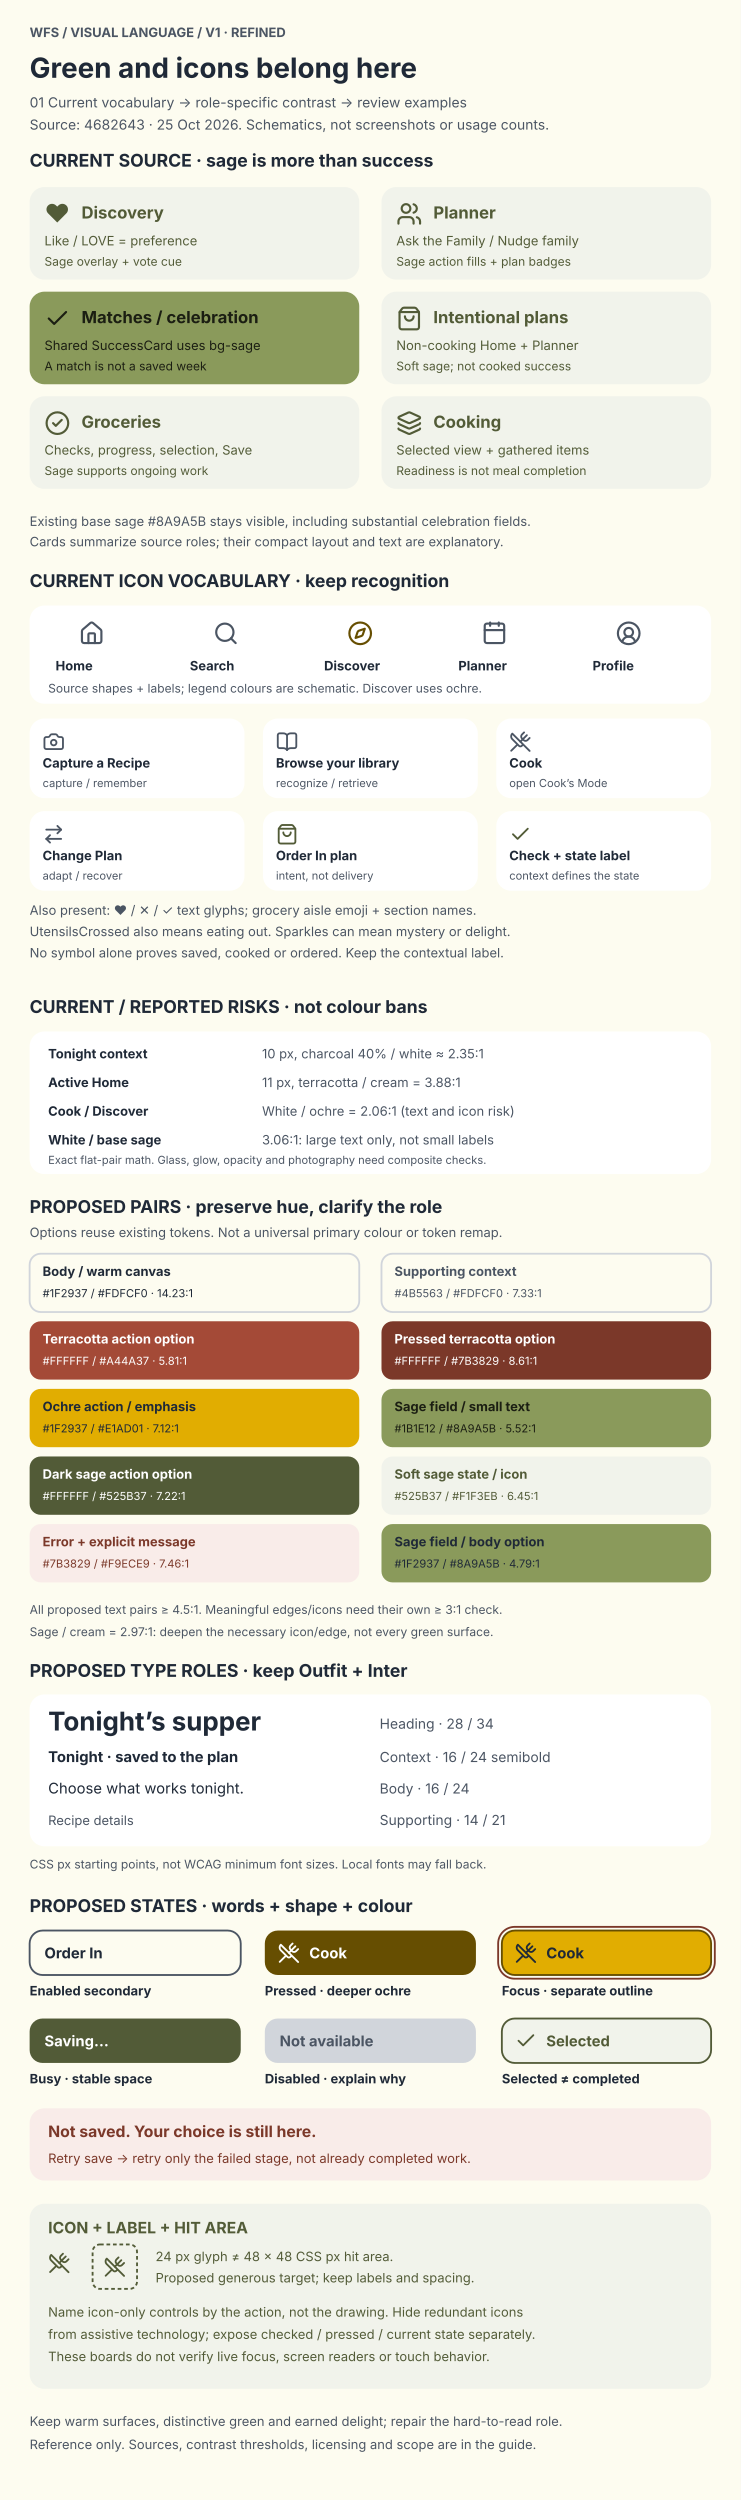
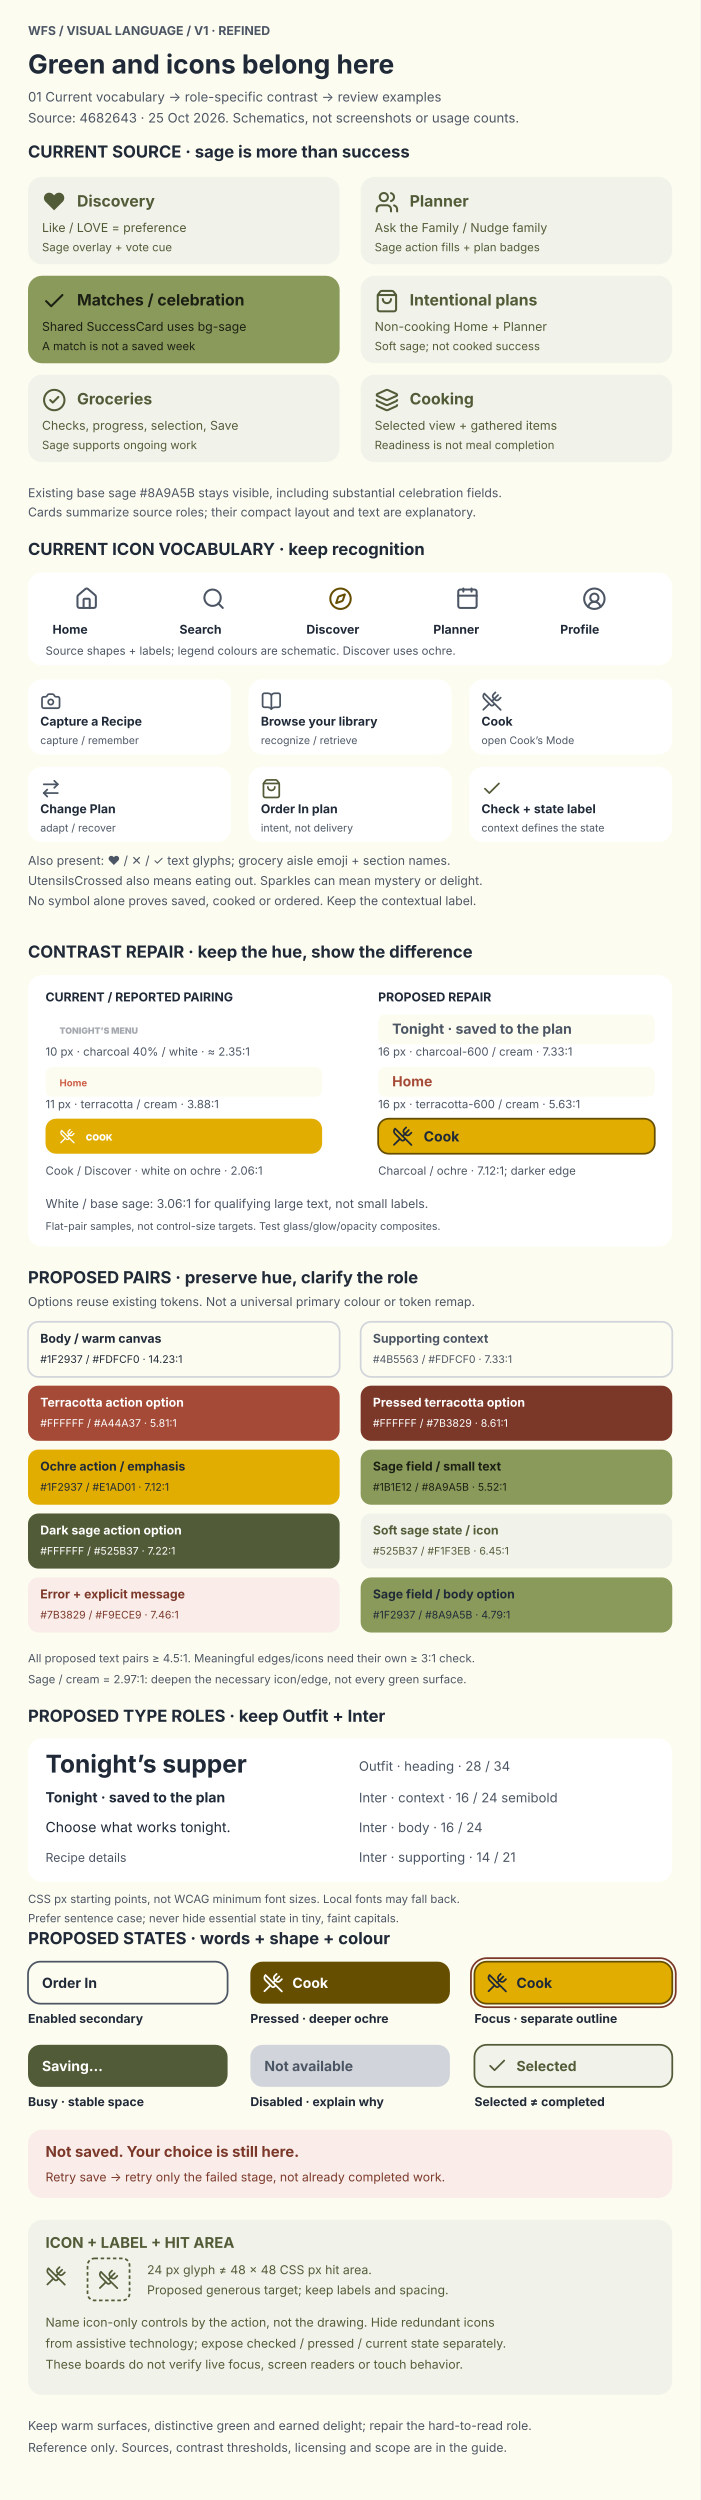
- <svg xmlns="http://www.w3.org/2000/svg" width="800" height="2700" viewBox="0 0 800 2700" role="img" aria-labelledby="title desc">
+ <svg xmlns="http://www.w3.org/2000/svg" width="800" height="2856" viewBox="0 0 800 2856" role="img" aria-labelledby="title desc">
  <style>text { font-family: Inter, "DejaVu Sans", sans-serif; } .heading { font-family: Outfit, Inter, "DejaVu Sans", sans-serif; }</style>
-   <rect x="0" y="0" width="800" height="2700" rx="0" fill="#FDFCF0" />
+   <rect x="0" y="0" width="800" height="2856" rx="0" fill="#FDFCF0" />
  <text x="32" y="40" font-size="14" fill="#4B5563" font-weight="700">WFS / VISUAL LANGUAGE / V1 · REFINED</text>
  <text x="32" y="84" font-size="30" fill="#1F2937" font-weight="700" class="heading">Green and icons belong here</text>
  <text x="32" y="116" font-size="15" fill="#4B5563" font-weight="400">01  Current vocabulary → role-specific contrast → review examples</text>
  <text x="32" y="140" font-size="15" fill="#4B5563" font-weight="400">Source: 4682643 · 25 Oct 2026. Schematics, not screenshots or usage counts.</text>
  <text x="32" y="180" font-size="19" fill="#1F2937" font-weight="700">CURRENT SOURCE · sage is more than success</text>
  <rect x="32" y="202" width="356" height="100" rx="16" fill="#F1F3EB" />
  <text x="48" y="240" font-size="27" fill="#525B37" font-weight="700" class="heading">♥</text>
  <text x="88" y="236" font-size="18" fill="#525B37" font-weight="700">Discovery</text>
  <text x="48" y="265" font-size="14" fill="#525B37" font-weight="400">Like / LOVE = preference</text>
  <text x="48" y="287" font-size="13" fill="#525B37" font-weight="400">Sage overlay + vote cue</text>
  <rect x="412" y="202" width="356" height="100" rx="16" fill="#F1F3EB" />
  <g transform="translate(428 217) scale(1.166667)" fill="none" stroke="#525B37" stroke-width="2" stroke-linecap="round" stroke-linejoin="round">
    <path d="M16 21v-2a4 4 0 0 0-4-4H6a4 4 0 0 0-4 4v2" />
    <path d="M16 3.128a4 4 0 0 1 0 7.744" />
    <path d="M22 21v-2a4 4 0 0 0-3-3.87" />
    <circle cx="9" cy="7" r="4" />
  </g>
  <text x="468" y="236" font-size="18" fill="#525B37" font-weight="700">Planner</text>
  <text x="428" y="265" font-size="14" fill="#525B37" font-weight="400">Ask the Family / Nudge family</text>
  <text x="428" y="287" font-size="13" fill="#525B37" font-weight="400">Sage action fills + plan badges</text>
  <rect x="32" y="315" width="356" height="100" rx="16" fill="#8A9A5B" />
  <g transform="translate(48 330) scale(1.166667)" fill="none" stroke="#1B1E12" stroke-width="2" stroke-linecap="round" stroke-linejoin="round">
    <path d="M20 6 9 17l-5-5" />
  </g>
  <text x="88" y="349" font-size="18" fill="#1B1E12" font-weight="700">Matches / celebration</text>
  <text x="48" y="378" font-size="14" fill="#1B1E12" font-weight="400">Shared SuccessCard uses bg-sage</text>
  <text x="48" y="400" font-size="13" fill="#1B1E12" font-weight="400">A match is not a saved week</text>
  <rect x="412" y="315" width="356" height="100" rx="16" fill="#F1F3EB" />
  <g transform="translate(428 330) scale(1.166667)" fill="none" stroke="#525B37" stroke-width="2" stroke-linecap="round" stroke-linejoin="round">
    <path d="M16 10a4 4 0 0 1-8 0" />
    <path d="M3.103 6.034h17.794" />
    <path d="M3.4 5.467a2 2 0 0 0-.4 1.2V20a2 2 0 0 0 2 2h14a2 2 0 0 0 2-2V6.667a2 2 0 0 0-.4-1.2l-2-2.667A2 2 0 0 0 17 2H7a2 2 0 0 0-1.6.8z" />
  </g>
  <text x="468" y="349" font-size="18" fill="#525B37" font-weight="700">Intentional plans</text>
  <text x="428" y="378" font-size="14" fill="#525B37" font-weight="400">Non-cooking Home + Planner</text>
  <text x="428" y="400" font-size="13" fill="#525B37" font-weight="400">Soft sage; not cooked success</text>
  <rect x="32" y="428" width="356" height="100" rx="16" fill="#F1F3EB" />
  <g transform="translate(48 443) scale(1.166667)" fill="none" stroke="#525B37" stroke-width="2" stroke-linecap="round" stroke-linejoin="round">
    <circle cx="12" cy="12" r="10" />
    <path d="m16 9-5.5 5.5L8 12" />
  </g>
  <text x="88" y="462" font-size="18" fill="#525B37" font-weight="700">Groceries</text>
  <text x="48" y="491" font-size="14" fill="#525B37" font-weight="400">Checks, progress, selection, Save</text>
  <text x="48" y="513" font-size="13" fill="#525B37" font-weight="400">Sage supports ongoing work</text>
  <rect x="412" y="428" width="356" height="100" rx="16" fill="#F1F3EB" />
  <g transform="translate(428 443) scale(1.166667)" fill="none" stroke="#525B37" stroke-width="2" stroke-linecap="round" stroke-linejoin="round">
    <path d="M12.83 2.18a2 2 0 0 0-1.66 0L2.6 6.08a1 1 0 0 0 0 1.83l8.58 3.91a2 2 0 0 0 1.66 0l8.58-3.9a1 1 0 0 0 0-1.83z" />
    <path d="M2 12a1 1 0 0 0 .58.91l8.6 3.91a2 2 0 0 0 1.65 0l8.58-3.9A1 1 0 0 0 22 12" />
    <path d="M2 17a1 1 0 0 0 .58.91l8.6 3.91a2 2 0 0 0 1.65 0l8.58-3.9A1 1 0 0 0 22 17" />
  </g>
  <text x="468" y="462" font-size="18" fill="#525B37" font-weight="700">Cooking</text>
  <text x="428" y="491" font-size="14" fill="#525B37" font-weight="400">Selected view + gathered items</text>
  <text x="428" y="513" font-size="13" fill="#525B37" font-weight="400">Readiness is not meal completion</text>
  <text x="32" y="568" font-size="14" fill="#4B5563" font-weight="400">Existing base sage #8A9A5B stays visible, including substantial celebration fields.</text>
  <text x="32" y="590" font-size="14" fill="#4B5563" font-weight="400">Cards summarize source roles; their compact layout and text are explanatory.</text>
  <text x="32" y="634" font-size="19" fill="#1F2937" font-weight="700">CURRENT ICON VOCABULARY · keep recognition</text>
  <rect x="32" y="654" width="736" height="106" rx="16" fill="#FFFFFF" />
  <g transform="translate(85 670) scale(1.166667)" fill="none" stroke="#4B5563" stroke-width="2" stroke-linecap="round" stroke-linejoin="round">
    <path d="M15 21v-8a1 1 0 0 0-1-1h-4a1 1 0 0 0-1 1v8" />
    <path d="M3 10a2 2 0 0 1 .709-1.528l7-6a2 2 0 0 1 2.582 0l7 6A2 2 0 0 1 21 10v9a2 2 0 0 1-2 2H5a2 2 0 0 1-2-2z" />
  </g>
  <text x="60" y="724" font-size="14" fill="#1F2937" font-weight="700">Home</text>
  <g transform="translate(230 670) scale(1.166667)" fill="none" stroke="#4B5563" stroke-width="2" stroke-linecap="round" stroke-linejoin="round">
    <path d="m21 21-4.34-4.34" />
    <circle cx="11" cy="11" r="8" />
  </g>
  <text x="205" y="724" font-size="14" fill="#1F2937" font-weight="700">Search</text>
  <g transform="translate(375 670) scale(1.166667)" fill="none" stroke="#664E01" stroke-width="2" stroke-linecap="round" stroke-linejoin="round">
    <circle cx="12" cy="12" r="10" />
    <path d="m16.24 7.76-1.804 5.411a2 2 0 0 1-1.265 1.265L7.76 16.24l1.804-5.411a2 2 0 0 1 1.265-1.265z" />
  </g>
  <text x="350" y="724" font-size="14" fill="#1F2937" font-weight="700">Discover</text>
  <g transform="translate(520 670) scale(1.166667)" fill="none" stroke="#4B5563" stroke-width="2" stroke-linecap="round" stroke-linejoin="round">
    <path d="M8 2v3" />
    <path d="M16 2v3" />
    <rect x="3" y="3" width="18" height="18" rx="2" />
    <path d="M3 9h18" />
  </g>
  <text x="495" y="724" font-size="14" fill="#1F2937" font-weight="700">Planner</text>
  <g transform="translate(665 670) scale(1.166667)" fill="none" stroke="#4B5563" stroke-width="2" stroke-linecap="round" stroke-linejoin="round">
    <path d="M17.925 20.056a6 6 0 0 0-11.851.001" />
    <circle cx="12" cy="11" r="4" />
    <circle cx="12" cy="12" r="10" />
  </g>
  <text x="640" y="724" font-size="14" fill="#1F2937" font-weight="700">Profile</text>
  <text x="52" y="748" font-size="13" fill="#4B5563" font-weight="400">Source shapes + labels; legend colours are schematic. Discover uses ochre.</text>
  <rect x="32" y="776" width="232" height="86" rx="16" fill="#FFFFFF" />
  <g transform="translate(46 789) scale(1.0)" fill="none" stroke="#4B5563" stroke-width="2" stroke-linecap="round" stroke-linejoin="round">
    <path d="M13.997 4a2 2 0 0 1 1.76 1.05l.486.9A2 2 0 0 0 18.003 7H20a2 2 0 0 1 2 2v9a2 2 0 0 1-2 2H4a2 2 0 0 1-2-2V9a2 2 0 0 1 2-2h1.997a2 2 0 0 0 1.759-1.048l.489-.904A2 2 0 0 1 10.004 4z" />
    <circle cx="12" cy="13" r="3" />
  </g>
  <text x="46" y="829" font-size="14" fill="#1F2937" font-weight="700">Capture a Recipe</text>
  <text x="46" y="850" font-size="12" fill="#4B5563" font-weight="400">capture / remember</text>
  <rect x="284" y="776" width="232" height="86" rx="16" fill="#FFFFFF" />
  <g transform="translate(298 789) scale(1.0)" fill="none" stroke="#4B5563" stroke-width="2" stroke-linecap="round" stroke-linejoin="round">
    <path d="M12 5v16" />
    <path d="M20.001 19A2 2 0 0022 17V5a2 2 0 00-1.999-2L16 3.002A5 5 0 0012 5a5 5 0 00-4-2H4a2 2 0 00-2 2v12a2 2 0 001.999 2H8a5 5 0 014 2 5 5 0 014-2z" />
  </g>
  <text x="298" y="829" font-size="14" fill="#1F2937" font-weight="700">Browse your library</text>
  <text x="298" y="850" font-size="12" fill="#4B5563" font-weight="400">recognize / retrieve</text>
  <rect x="536" y="776" width="232" height="86" rx="16" fill="#FFFFFF" />
  <g transform="translate(550 789) scale(1.0)" fill="none" stroke="#4B5563" stroke-width="2" stroke-linecap="round" stroke-linejoin="round">
    <path d="m16 2-2.3 2.3a3 3 0 0 0 0 4.2l1.8 1.8a3 3 0 0 0 4.2 0L22 8" />
    <path d="M15 15 3.3 3.3a4.2 4.2 0 0 0 0 6l7.3 7.3c.7.7 2 .7 2.8 0L15 15Zm0 0 7 7" />
    <path d="m2.1 21.8 6.4-6.3" />
    <path d="m19 5-7 7" />
  </g>
  <text x="550" y="829" font-size="14" fill="#1F2937" font-weight="700">Cook</text>
  <text x="550" y="850" font-size="12" fill="#4B5563" font-weight="400">open Cook’s Mode</text>
  <rect x="32" y="876" width="232" height="86" rx="16" fill="#FFFFFF" />
  <g transform="translate(46 889) scale(1.0)" fill="none" stroke="#4B5563" stroke-width="2" stroke-linecap="round" stroke-linejoin="round">
    <path d="m16 3 4 4-4 4" />
    <path d="M20 7H4" />
    <path d="m8 21-4-4 4-4" />
    <path d="M4 17h16" />
  </g>
  <text x="46" y="929" font-size="14" fill="#1F2937" font-weight="700">Change Plan</text>
  <text x="46" y="950" font-size="12" fill="#4B5563" font-weight="400">adapt / recover</text>
  <rect x="284" y="876" width="232" height="86" rx="16" fill="#FFFFFF" />
  <g transform="translate(298 889) scale(1.0)" fill="none" stroke="#525B37" stroke-width="2" stroke-linecap="round" stroke-linejoin="round">
    <path d="M16 10a4 4 0 0 1-8 0" />
    <path d="M3.103 6.034h17.794" />
    <path d="M3.4 5.467a2 2 0 0 0-.4 1.2V20a2 2 0 0 0 2 2h14a2 2 0 0 0 2-2V6.667a2 2 0 0 0-.4-1.2l-2-2.667A2 2 0 0 0 17 2H7a2 2 0 0 0-1.6.8z" />
  </g>
  <text x="298" y="929" font-size="14" fill="#1F2937" font-weight="700">Order In plan</text>
  <text x="298" y="950" font-size="12" fill="#4B5563" font-weight="400">intent, not delivery</text>
  <rect x="536" y="876" width="232" height="86" rx="16" fill="#FFFFFF" />
  <g transform="translate(550 889) scale(1.0)" fill="none" stroke="#525B37" stroke-width="2" stroke-linecap="round" stroke-linejoin="round">
    <path d="M20 6 9 17l-5-5" />
  </g>
  <text x="550" y="929" font-size="14" fill="#1F2937" font-weight="700">Check + state label</text>
  <text x="550" y="950" font-size="12" fill="#4B5563" font-weight="400">context defines the state</text>
  <text x="32" y="988" font-size="14" fill="#4B5563" font-weight="400">Also present: ♥ / ✕ / ✓ text glyphs; grocery aisle emoji + section names.</text>
  <text x="32" y="1011" font-size="14" fill="#4B5563" font-weight="400">UtensilsCrossed also means eating out. Sparkles can mean mystery or delight.</text>
  <text x="32" y="1034" font-size="14" fill="#4B5563" font-weight="400">No symbol alone proves saved, cooked or ordered. Keep the contextual label.</text>
-   <text x="32" y="1094" font-size="19" fill="#1F2937" font-weight="700">CURRENT / REPORTED RISKS · not colour bans</text>
-   <rect x="32" y="1114" width="736" height="154" rx="16" fill="#FFFFFF" />
-   <text x="52" y="1143" font-size="14" fill="#1F2937" font-weight="700">Tonight context</text>
-   <text x="283" y="1143" font-size="14" fill="#4B5563" font-weight="400">10 px, charcoal 40% / white ≈ 2.35:1</text>
-   <text x="52" y="1174" font-size="14" fill="#1F2937" font-weight="700">Active Home</text>
-   <text x="283" y="1174" font-size="14" fill="#4B5563" font-weight="400">11 px, terracotta / cream = 3.88:1</text>
-   <text x="52" y="1205" font-size="14" fill="#1F2937" font-weight="700">Cook / Discover</text>
-   <text x="283" y="1205" font-size="14" fill="#4B5563" font-weight="400">White / ochre = 2.06:1 (text and icon risk)</text>
-   <text x="52" y="1236" font-size="14" fill="#1F2937" font-weight="700">White / base sage</text>
-   <text x="283" y="1236" font-size="14" fill="#4B5563" font-weight="400">3.06:1: large text only, not small labels</text>
-   <text x="52" y="1257" font-size="12" fill="#4B5563" font-weight="400">Exact flat-pair math. Glass, glow, opacity and photography need composite checks.</text>
-   <text x="32" y="1310" font-size="19" fill="#1F2937" font-weight="700">PROPOSED PAIRS · preserve hue, clarify the role</text>
-   <text x="32" y="1336" font-size="14" fill="#4B5563" font-weight="400">Options reuse existing tokens. Not a universal primary colour or token remap.</text>
-   <rect x="32" y="1354" width="356" height="63" rx="12" fill="#FDFCF0" stroke="#D1D5DB" stroke-width="2" />
-   <text x="46" y="1378" font-size="14" fill="#1F2937" font-weight="700">Body / warm canvas</text>
-   <text x="46" y="1401" font-size="12" fill="#1F2937" font-weight="400">#1F2937 / #FDFCF0  ·  14.23:1</text>
-   <rect x="412" y="1354" width="356" height="63" rx="12" fill="#FDFCF0" stroke="#D1D5DB" stroke-width="2" />
-   <text x="426" y="1378" font-size="14" fill="#4B5563" font-weight="700">Supporting context</text>
-   <text x="426" y="1401" font-size="12" fill="#4B5563" font-weight="400">#4B5563 / #FDFCF0  ·  7.33:1</text>
-   <rect x="32" y="1427" width="356" height="63" rx="12" fill="#A44A37" />
-   <text x="46" y="1451" font-size="14" fill="#FFFFFF" font-weight="700">Terracotta action option</text>
-   <text x="46" y="1474" font-size="12" fill="#FFFFFF" font-weight="400">#FFFFFF / #A44A37  ·  5.81:1</text>
-   <rect x="412" y="1427" width="356" height="63" rx="12" fill="#7B3829" />
-   <text x="426" y="1451" font-size="14" fill="#FFFFFF" font-weight="700">Pressed terracotta option</text>
-   <text x="426" y="1474" font-size="12" fill="#FFFFFF" font-weight="400">#FFFFFF / #7B3829  ·  8.61:1</text>
-   <rect x="32" y="1500" width="356" height="63" rx="12" fill="#E1AD01" />
-   <text x="46" y="1524" font-size="14" fill="#1F2937" font-weight="700">Ochre action / emphasis</text>
-   <text x="46" y="1547" font-size="12" fill="#1F2937" font-weight="400">#1F2937 / #E1AD01  ·  7.12:1</text>
-   <rect x="412" y="1500" width="356" height="63" rx="12" fill="#8A9A5B" />
-   <text x="426" y="1524" font-size="14" fill="#1B1E12" font-weight="700">Sage field / small text</text>
-   <text x="426" y="1547" font-size="12" fill="#1B1E12" font-weight="400">#1B1E12 / #8A9A5B  ·  5.52:1</text>
-   <rect x="32" y="1573" width="356" height="63" rx="12" fill="#525B37" />
-   <text x="46" y="1597" font-size="14" fill="#FFFFFF" font-weight="700">Dark sage action option</text>
-   <text x="46" y="1620" font-size="12" fill="#FFFFFF" font-weight="400">#FFFFFF / #525B37  ·  7.22:1</text>
-   <rect x="412" y="1573" width="356" height="63" rx="12" fill="#F1F3EB" />
-   <text x="426" y="1597" font-size="14" fill="#525B37" font-weight="700">Soft sage state / icon</text>
-   <text x="426" y="1620" font-size="12" fill="#525B37" font-weight="400">#525B37 / #F1F3EB  ·  6.45:1</text>
-   <rect x="32" y="1646" width="356" height="63" rx="12" fill="#F9ECE9" />
-   <text x="46" y="1670" font-size="14" fill="#7B3829" font-weight="700">Error + explicit message</text>
-   <text x="46" y="1693" font-size="12" fill="#7B3829" font-weight="400">#7B3829 / #F9ECE9  ·  7.46:1</text>
-   <rect x="412" y="1646" width="356" height="63" rx="12" fill="#8A9A5B" />
-   <text x="426" y="1670" font-size="14" fill="#1F2937" font-weight="700">Sage field / body option</text>
-   <text x="426" y="1693" font-size="12" fill="#1F2937" font-weight="400">#1F2937 / #8A9A5B  ·  4.79:1</text>
-   <text x="32" y="1743" font-size="13" fill="#4B5563" font-weight="400">All proposed text pairs ≥ 4.5:1. Meaningful edges/icons need their own ≥ 3:1 check.</text>
-   <text x="32" y="1767" font-size="13" fill="#4B5563" font-weight="400">Sage / cream = 2.97:1: deepen the necessary icon/edge, not every green surface.</text>
-   <text x="32" y="1811" font-size="19" fill="#1F2937" font-weight="700">PROPOSED TYPE ROLES · keep Outfit + Inter</text>
-   <rect x="32" y="1830" width="736" height="164" rx="16" fill="#FFFFFF" />
-   <text x="52" y="1869" font-size="28" fill="#1F2937" font-weight="700" class="heading">Tonight’s supper</text>
-   <text x="410" y="1867" font-size="15" fill="#4B5563" font-weight="400">Heading · 28 / 34</text>
-   <text x="52" y="1903" font-size="16" fill="#1F2937" font-weight="700">Tonight · saved to the plan</text>
-   <text x="410" y="1903" font-size="15" fill="#4B5563" font-weight="400">Context · 16 / 24 semibold</text>
-   <text x="52" y="1937" font-size="16" fill="#1F2937" font-weight="400">Choose what works tonight.</text>
-   <text x="410" y="1937" font-size="15" fill="#4B5563" font-weight="400">Body · 16 / 24</text>
-   <text x="52" y="1971" font-size="14" fill="#4B5563" font-weight="400">Recipe details</text>
-   <text x="410" y="1971" font-size="15" fill="#4B5563" font-weight="400">Supporting · 14 / 21</text>
-   <text x="32" y="2018" font-size="13" fill="#4B5563" font-weight="400">CSS px starting points, not WCAG minimum font sizes. Local fonts may fall back.</text>
-   <text x="32" y="2065" font-size="19" fill="#1F2937" font-weight="700">PROPOSED STATES · words + shape + colour</text>
-   <rect x="32" y="2085" width="228" height="48" rx="14" fill="#FDFCF0" stroke="#4B5563" stroke-width="2" />
-   <text x="48" y="2115" font-size="16" fill="#1F2937" font-weight="700">Order In</text>
-   <text x="32" y="2155" font-size="14" fill="#1F2937" font-weight="700">Enabled secondary</text>
-   <rect x="286" y="2085" width="228" height="48" rx="14" fill="#664E01" />
-   <g transform="translate(300 2097) scale(1.0)" fill="none" stroke="#FFFFFF" stroke-width="2" stroke-linecap="round" stroke-linejoin="round">
+   <text x="32" y="1094" font-size="19" fill="#1F2937" font-weight="700">CONTRAST REPAIR · keep the hue, show the difference</text>
+   <rect x="32" y="1114" width="736" height="310" rx="16" fill="#FFFFFF" />
+   <text x="52" y="1144" font-size="14" fill="#1F2937" font-weight="700">CURRENT / REPORTED PAIRING</text>
+   <text x="432" y="1144" font-size="14" fill="#1F2937" font-weight="700">PROPOSED REPAIR</text>
+   <text x="68" y="1181" font-size="10" fill="#1F2937" fill-opacity="0.4" font-weight="900">TONIGHT’S MENU</text>
+   <rect x="432" y="1159" width="316" height="34" rx="8" fill="#FDFCF0" />
+   <text x="448" y="1181" font-size="16" fill="#4B5563" font-weight="700">Tonight · saved to the plan</text>
+   <text x="52" y="1206" font-size="13" fill="#4B5563" font-weight="400">10 px · charcoal 40% / white · ≈ 2.35:1</text>
+   <text x="432" y="1206" font-size="13" fill="#4B5563" font-weight="400">16 px · charcoal-600 / cream · 7.33:1</text>
+   <rect x="52" y="1219" width="316" height="34" rx="8" fill="#FDFCF0" />
+   <text x="68" y="1241" font-size="11" fill="#CD5D45" font-weight="700">Home</text>
+   <rect x="432" y="1219" width="316" height="34" rx="8" fill="#FDFCF0" />
+   <text x="448" y="1241" font-size="16" fill="#A44A37" font-weight="700">Home</text>
+   <text x="52" y="1266" font-size="13" fill="#4B5563" font-weight="400">11 px · terracotta / cream · 3.88:1</text>
+   <text x="432" y="1266" font-size="13" fill="#4B5563" font-weight="400">16 px · terracotta-600 / cream · 5.63:1</text>
+   <rect x="52" y="1278" width="316" height="40" rx="12" fill="#E1AD01" />
+   <g transform="translate(68 1289) scale(0.75)" fill="none" stroke="#FFFFFF" stroke-width="2" stroke-linecap="round" stroke-linejoin="round">
    <path d="m16 2-2.3 2.3a3 3 0 0 0 0 4.2l1.8 1.8a3 3 0 0 0 4.2 0L22 8" />
    <path d="M15 15 3.3 3.3a4.2 4.2 0 0 0 0 6l7.3 7.3c.7.7 2 .7 2.8 0L15 15Zm0 0 7 7" />
    <path d="m2.1 21.8 6.4-6.3" />
    <path d="m19 5-7 7" />
  </g>
-   <text x="334" y="2115" font-size="16" fill="#FFFFFF" font-weight="700">Cook</text>
-   <text x="286" y="2155" font-size="14" fill="#1F2937" font-weight="700">Pressed · deeper ochre</text>
-   <rect x="538" y="2081" width="234" height="56" rx="18" fill="#FDFCF0" stroke="#7B3829" stroke-width="2" />
-   <rect x="542" y="2085" width="226" height="48" rx="14" fill="#E1AD01" stroke="#664E01" stroke-width="2" />
-   <g transform="translate(556 2097) scale(1.0)" fill="none" stroke="#1F2937" stroke-width="2" stroke-linecap="round" stroke-linejoin="round">
+   <text x="98" y="1303" font-size="10" fill="#FFFFFF" font-weight="900">COOK</text>
+   <rect x="432" y="1278" width="316" height="40" rx="12" fill="#E1AD01" stroke="#664E01" stroke-width="2" />
+   <g transform="translate(448 1286) scale(1.0)" fill="none" stroke="#1F2937" stroke-width="2" stroke-linecap="round" stroke-linejoin="round">
    <path d="m16 2-2.3 2.3a3 3 0 0 0 0 4.2l1.8 1.8a3 3 0 0 0 4.2 0L22 8" />
    <path d="M15 15 3.3 3.3a4.2 4.2 0 0 0 0 6l7.3 7.3c.7.7 2 .7 2.8 0L15 15Zm0 0 7 7" />
    <path d="m2.1 21.8 6.4-6.3" />
    <path d="m19 5-7 7" />
  </g>
-   <text x="590" y="2115" font-size="16" fill="#1F2937" font-weight="700">Cook</text>
-   <text x="542" y="2155" font-size="14" fill="#1F2937" font-weight="700">Focus · separate outline</text>
-   <rect x="32" y="2180" width="228" height="48" rx="14" fill="#525B37" />
-   <text x="48" y="2210" font-size="16" fill="#FFFFFF" font-weight="700">Saving…</text>
-   <text x="32" y="2250" font-size="14" fill="#1F2937" font-weight="700">Busy · stable space</text>
-   <rect x="286" y="2180" width="228" height="48" rx="14" fill="#D1D5DB" />
-   <text x="302" y="2210" font-size="16" fill="#4B5563" font-weight="700">Not available</text>
-   <text x="286" y="2250" font-size="14" fill="#1F2937" font-weight="700">Disabled · explain why</text>
-   <rect x="542" y="2180" width="226" height="48" rx="14" fill="#F1F3EB" stroke="#525B37" stroke-width="2" />
-   <g transform="translate(556 2192) scale(1.0)" fill="none" stroke="#525B37" stroke-width="2" stroke-linecap="round" stroke-linejoin="round">
-     <path d="M20 6 9 17l-5-5" />
-   </g>
-   <text x="590" y="2210" font-size="16" fill="#525B37" font-weight="700">Selected</text>
-   <text x="542" y="2250" font-size="14" fill="#1F2937" font-weight="700">Selected ≠ completed</text>
-   <rect x="32" y="2277" width="736" height="78" rx="16" fill="#F9ECE9" />
-   <text x="52" y="2308" font-size="17" fill="#7B3829" font-weight="700">Not saved. Your choice is still here.</text>
-   <text x="52" y="2336" font-size="14" fill="#7B3829" font-weight="400">Retry save → retry only the failed stage, not already completed work.</text>
-   <rect x="32" y="2380" width="736" height="200" rx="16" fill="#F1F3EB" />
-   <text x="52" y="2412" font-size="17" fill="#525B37" font-weight="700">ICON + LABEL + HIT AREA</text>
-   <g transform="translate(52 2432) scale(1.0)" fill="none" stroke="#525B37" stroke-width="2" stroke-linecap="round" stroke-linejoin="round">
-     <path d="m16 2-2.3 2.3a3 3 0 0 0 0 4.2l1.8 1.8a3 3 0 0 0 4.2 0L22 8" />
-     <path d="M15 15 3.3 3.3a4.2 4.2 0 0 0 0 6l7.3 7.3c.7.7 2 .7 2.8 0L15 15Zm0 0 7 7" />
-     <path d="m2.1 21.8 6.4-6.3" />
-     <path d="m19 5-7 7" />
-   </g>
-   <rect x="100" y="2424" width="48" height="48" rx="8" fill="none" stroke="#525B37" stroke-width="2" stroke-dasharray="4 3" />
-   <g transform="translate(112 2436) scale(1.0)" fill="none" stroke="#525B37" stroke-width="2" stroke-linecap="round" stroke-linejoin="round">
-     <path d="m16 2-2.3 2.3a3 3 0 0 0 0 4.2l1.8 1.8a3 3 0 0 0 4.2 0L22 8" />
-     <path d="M15 15 3.3 3.3a4.2 4.2 0 0 0 0 6l7.3 7.3c.7.7 2 .7 2.8 0L15 15Zm0 0 7 7" />
-     <path d="m2.1 21.8 6.4-6.3" />
-     <path d="m19 5-7 7" />
-   </g>
-   <text x="168" y="2442" font-size="14" fill="#525B37" font-weight="400">24 px glyph ≠ 48 × 48 CSS px hit area.</text>
-   <text x="168" y="2465" font-size="14" fill="#525B37" font-weight="400">Proposed generous target; keep labels and spacing.</text>
-   <text x="52" y="2502" font-size="14" fill="#525B37" font-weight="400">Name icon-only controls by the action, not the drawing. Hide redundant icons</text>
-   <text x="52" y="2526" font-size="14" fill="#525B37" font-weight="400">from assistive technology; expose checked / pressed / current state separately.</text>
-   <text x="52" y="2550" font-size="14" fill="#525B37" font-weight="400">These boards do not verify live focus, screen readers or touch behavior.</text>
-   <text x="32" y="2620" font-size="14" fill="#4B5563" font-weight="400">Keep warm surfaces, distinctive green and earned delight; repair the hard-to-read role.</text>
-   <text x="32" y="2645" font-size="14" fill="#4B5563" font-weight="400">Reference only. Sources, contrast thresholds, licensing and scope are in the guide.</text>
+   <text x="484" y="1304" font-size="16" fill="#1F2937" font-weight="700">Cook</text>
+   <text x="52" y="1342" font-size="13" fill="#4B5563" font-weight="400">Cook / Discover · white on ochre · 2.06:1</text>
+   <text x="432" y="1342" font-size="13" fill="#4B5563" font-weight="400">Charcoal / ochre · 7.12:1; darker edge</text>
+   <text x="52" y="1380" font-size="14" fill="#4B5563" font-weight="400">White / base sage: 3.06:1 for qualifying large text, not small labels.</text>
+   <text x="52" y="1405" font-size="12" fill="#4B5563" font-weight="400">Flat-pair samples, not control-size targets. Test glass/glow/opacity composites.</text>
+   <g transform="translate(0 156)">
+     <text x="32" y="1310" font-size="19" fill="#1F2937" font-weight="700">PROPOSED PAIRS · preserve hue, clarify the role</text>
+     <text x="32" y="1336" font-size="14" fill="#4B5563" font-weight="400">Options reuse existing tokens. Not a universal primary colour or token remap.</text>
+     <rect x="32" y="1354" width="356" height="63" rx="12" fill="#FDFCF0" stroke="#D1D5DB" stroke-width="2" />
+     <text x="46" y="1378" font-size="14" fill="#1F2937" font-weight="700">Body / warm canvas</text>
+     <text x="46" y="1401" font-size="12" fill="#1F2937" font-weight="400">#1F2937 / #FDFCF0  ·  14.23:1</text>
+     <rect x="412" y="1354" width="356" height="63" rx="12" fill="#FDFCF0" stroke="#D1D5DB" stroke-width="2" />
+     <text x="426" y="1378" font-size="14" fill="#4B5563" font-weight="700">Supporting context</text>
+     <text x="426" y="1401" font-size="12" fill="#4B5563" font-weight="400">#4B5563 / #FDFCF0  ·  7.33:1</text>
+     <rect x="32" y="1427" width="356" height="63" rx="12" fill="#A44A37" />
+     <text x="46" y="1451" font-size="14" fill="#FFFFFF" font-weight="700">Terracotta action option</text>
+     <text x="46" y="1474" font-size="12" fill="#FFFFFF" font-weight="400">#FFFFFF / #A44A37  ·  5.81:1</text>
+     <rect x="412" y="1427" width="356" height="63" rx="12" fill="#7B3829" />
+     <text x="426" y="1451" font-size="14" fill="#FFFFFF" font-weight="700">Pressed terracotta option</text>
+     <text x="426" y="1474" font-size="12" fill="#FFFFFF" font-weight="400">#FFFFFF / #7B3829  ·  8.61:1</text>
+     <rect x="32" y="1500" width="356" height="63" rx="12" fill="#E1AD01" />
+     <text x="46" y="1524" font-size="14" fill="#1F2937" font-weight="700">Ochre action / emphasis</text>
+     <text x="46" y="1547" font-size="12" fill="#1F2937" font-weight="400">#1F2937 / #E1AD01  ·  7.12:1</text>
+     <rect x="412" y="1500" width="356" height="63" rx="12" fill="#8A9A5B" />
+     <text x="426" y="1524" font-size="14" fill="#1B1E12" font-weight="700">Sage field / small text</text>
+     <text x="426" y="1547" font-size="12" fill="#1B1E12" font-weight="400">#1B1E12 / #8A9A5B  ·  5.52:1</text>
+     <rect x="32" y="1573" width="356" height="63" rx="12" fill="#525B37" />
+     <text x="46" y="1597" font-size="14" fill="#FFFFFF" font-weight="700">Dark sage action option</text>
+     <text x="46" y="1620" font-size="12" fill="#FFFFFF" font-weight="400">#FFFFFF / #525B37  ·  7.22:1</text>
+     <rect x="412" y="1573" width="356" height="63" rx="12" fill="#F1F3EB" />
+     <text x="426" y="1597" font-size="14" fill="#525B37" font-weight="700">Soft sage state / icon</text>
+     <text x="426" y="1620" font-size="12" fill="#525B37" font-weight="400">#525B37 / #F1F3EB  ·  6.45:1</text>
+     <rect x="32" y="1646" width="356" height="63" rx="12" fill="#F9ECE9" />
+     <text x="46" y="1670" font-size="14" fill="#7B3829" font-weight="700">Error + explicit message</text>
+     <text x="46" y="1693" font-size="12" fill="#7B3829" font-weight="400">#7B3829 / #F9ECE9  ·  7.46:1</text>
+     <rect x="412" y="1646" width="356" height="63" rx="12" fill="#8A9A5B" />
+     <text x="426" y="1670" font-size="14" fill="#1F2937" font-weight="700">Sage field / body option</text>
+     <text x="426" y="1693" font-size="12" fill="#1F2937" font-weight="400">#1F2937 / #8A9A5B  ·  4.79:1</text>
+     <text x="32" y="1743" font-size="13" fill="#4B5563" font-weight="400">All proposed text pairs ≥ 4.5:1. Meaningful edges/icons need their own ≥ 3:1 check.</text>
+     <text x="32" y="1767" font-size="13" fill="#4B5563" font-weight="400">Sage / cream = 2.97:1: deepen the necessary icon/edge, not every green surface.</text>
+     <text x="32" y="1811" font-size="19" fill="#1F2937" font-weight="700">PROPOSED TYPE ROLES · keep Outfit + Inter</text>
+     <rect x="32" y="1830" width="736" height="164" rx="16" fill="#FFFFFF" />
+     <text x="52" y="1869" font-size="28" fill="#1F2937" font-weight="700" class="heading">Tonight’s supper</text>
+     <text x="410" y="1867" font-size="15" fill="#4B5563" font-weight="400">Outfit · heading · 28 / 34</text>
+     <text x="52" y="1903" font-size="16" fill="#1F2937" font-weight="700">Tonight · saved to the plan</text>
+     <text x="410" y="1903" font-size="15" fill="#4B5563" font-weight="400">Inter · context · 16 / 24 semibold</text>
+     <text x="52" y="1937" font-size="16" fill="#1F2937" font-weight="400">Choose what works tonight.</text>
+     <text x="410" y="1937" font-size="15" fill="#4B5563" font-weight="400">Inter · body · 16 / 24</text>
+     <text x="52" y="1971" font-size="14" fill="#4B5563" font-weight="400">Recipe details</text>
+     <text x="410" y="1971" font-size="15" fill="#4B5563" font-weight="400">Inter · supporting · 14 / 21</text>
+     <text x="32" y="2018" font-size="13" fill="#4B5563" font-weight="400">CSS px starting points, not WCAG minimum font sizes. Local fonts may fall back.</text>
+     <text x="32" y="2040" font-size="13" fill="#4B5563" font-weight="400">Prefer sentence case; never hide essential state in tiny, faint capitals.</text>
+     <text x="32" y="2065" font-size="19" fill="#1F2937" font-weight="700">PROPOSED STATES · words + shape + colour</text>
+     <rect x="32" y="2085" width="228" height="48" rx="14" fill="#FDFCF0" stroke="#4B5563" stroke-width="2" />
+     <text x="48" y="2115" font-size="16" fill="#1F2937" font-weight="700">Order In</text>
+     <text x="32" y="2155" font-size="14" fill="#1F2937" font-weight="700">Enabled secondary</text>
+     <rect x="286" y="2085" width="228" height="48" rx="14" fill="#664E01" />
+     <g transform="translate(300 2097) scale(1.0)" fill="none" stroke="#FFFFFF" stroke-width="2" stroke-linecap="round" stroke-linejoin="round">
+       <path d="m16 2-2.3 2.3a3 3 0 0 0 0 4.2l1.8 1.8a3 3 0 0 0 4.2 0L22 8" />
+       <path d="M15 15 3.3 3.3a4.2 4.2 0 0 0 0 6l7.3 7.3c.7.7 2 .7 2.8 0L15 15Zm0 0 7 7" />
+       <path d="m2.1 21.8 6.4-6.3" />
+       <path d="m19 5-7 7" />
+     </g>
+     <text x="334" y="2115" font-size="16" fill="#FFFFFF" font-weight="700">Cook</text>
+     <text x="286" y="2155" font-size="14" fill="#1F2937" font-weight="700">Pressed · deeper ochre</text>
+     <rect x="538" y="2081" width="234" height="56" rx="18" fill="#FDFCF0" stroke="#7B3829" stroke-width="2" />
+     <rect x="542" y="2085" width="226" height="48" rx="14" fill="#E1AD01" stroke="#664E01" stroke-width="2" />
+     <g transform="translate(556 2097) scale(1.0)" fill="none" stroke="#1F2937" stroke-width="2" stroke-linecap="round" stroke-linejoin="round">
+       <path d="m16 2-2.3 2.3a3 3 0 0 0 0 4.2l1.8 1.8a3 3 0 0 0 4.2 0L22 8" />
+       <path d="M15 15 3.3 3.3a4.2 4.2 0 0 0 0 6l7.3 7.3c.7.7 2 .7 2.8 0L15 15Zm0 0 7 7" />
+       <path d="m2.1 21.8 6.4-6.3" />
+       <path d="m19 5-7 7" />
+     </g>
+     <text x="590" y="2115" font-size="16" fill="#1F2937" font-weight="700">Cook</text>
+     <text x="542" y="2155" font-size="14" fill="#1F2937" font-weight="700">Focus · separate outline</text>
+     <rect x="32" y="2180" width="228" height="48" rx="14" fill="#525B37" />
+     <text x="48" y="2210" font-size="16" fill="#FFFFFF" font-weight="700">Saving…</text>
+     <text x="32" y="2250" font-size="14" fill="#1F2937" font-weight="700">Busy · stable space</text>
+     <rect x="286" y="2180" width="228" height="48" rx="14" fill="#D1D5DB" />
+     <text x="302" y="2210" font-size="16" fill="#4B5563" font-weight="700">Not available</text>
+     <text x="286" y="2250" font-size="14" fill="#1F2937" font-weight="700">Disabled · explain why</text>
+     <rect x="542" y="2180" width="226" height="48" rx="14" fill="#F1F3EB" stroke="#525B37" stroke-width="2" />
+     <g transform="translate(556 2192) scale(1.0)" fill="none" stroke="#525B37" stroke-width="2" stroke-linecap="round" stroke-linejoin="round">
+       <path d="M20 6 9 17l-5-5" />
+     </g>
+     <text x="590" y="2210" font-size="16" fill="#525B37" font-weight="700">Selected</text>
+     <text x="542" y="2250" font-size="14" fill="#1F2937" font-weight="700">Selected ≠ completed</text>
+     <rect x="32" y="2277" width="736" height="78" rx="16" fill="#F9ECE9" />
+     <text x="52" y="2308" font-size="17" fill="#7B3829" font-weight="700">Not saved. Your choice is still here.</text>
+     <text x="52" y="2336" font-size="14" fill="#7B3829" font-weight="400">Retry save → retry only the failed stage, not already completed work.</text>
+     <rect x="32" y="2380" width="736" height="200" rx="16" fill="#F1F3EB" />
+     <text x="52" y="2412" font-size="17" fill="#525B37" font-weight="700">ICON + LABEL + HIT AREA</text>
+     <g transform="translate(52 2432) scale(1.0)" fill="none" stroke="#525B37" stroke-width="2" stroke-linecap="round" stroke-linejoin="round">
+       <path d="m16 2-2.3 2.3a3 3 0 0 0 0 4.2l1.8 1.8a3 3 0 0 0 4.2 0L22 8" />
+       <path d="M15 15 3.3 3.3a4.2 4.2 0 0 0 0 6l7.3 7.3c.7.7 2 .7 2.8 0L15 15Zm0 0 7 7" />
+       <path d="m2.1 21.8 6.4-6.3" />
+       <path d="m19 5-7 7" />
+     </g>
+     <rect x="100" y="2424" width="48" height="48" rx="8" fill="none" stroke="#525B37" stroke-width="2" stroke-dasharray="4 3" />
+     <g transform="translate(112 2436) scale(1.0)" fill="none" stroke="#525B37" stroke-width="2" stroke-linecap="round" stroke-linejoin="round">
+       <path d="m16 2-2.3 2.3a3 3 0 0 0 0 4.2l1.8 1.8a3 3 0 0 0 4.2 0L22 8" />
+       <path d="M15 15 3.3 3.3a4.2 4.2 0 0 0 0 6l7.3 7.3c.7.7 2 .7 2.8 0L15 15Zm0 0 7 7" />
+       <path d="m2.1 21.8 6.4-6.3" />
+       <path d="m19 5-7 7" />
+     </g>
+     <text x="168" y="2442" font-size="14" fill="#525B37" font-weight="400">24 px glyph ≠ 48 × 48 CSS px hit area.</text>
+     <text x="168" y="2465" font-size="14" fill="#525B37" font-weight="400">Proposed generous target; keep labels and spacing.</text>
+     <text x="52" y="2502" font-size="14" fill="#525B37" font-weight="400">Name icon-only controls by the action, not the drawing. Hide redundant icons</text>
+     <text x="52" y="2526" font-size="14" fill="#525B37" font-weight="400">from assistive technology; expose checked / pressed / current state separately.</text>
+     <text x="52" y="2550" font-size="14" fill="#525B37" font-weight="400">These boards do not verify live focus, screen readers or touch behavior.</text>
+     <text x="32" y="2620" font-size="14" fill="#4B5563" font-weight="400">Keep warm surfaces, distinctive green and earned delight; repair the hard-to-read role.</text>
+     <text x="32" y="2645" font-size="14" fill="#4B5563" font-weight="400">Reference only. Sources, contrast thresholds, licensing and scope are in the guide.</text>
+   </g>
</svg>
